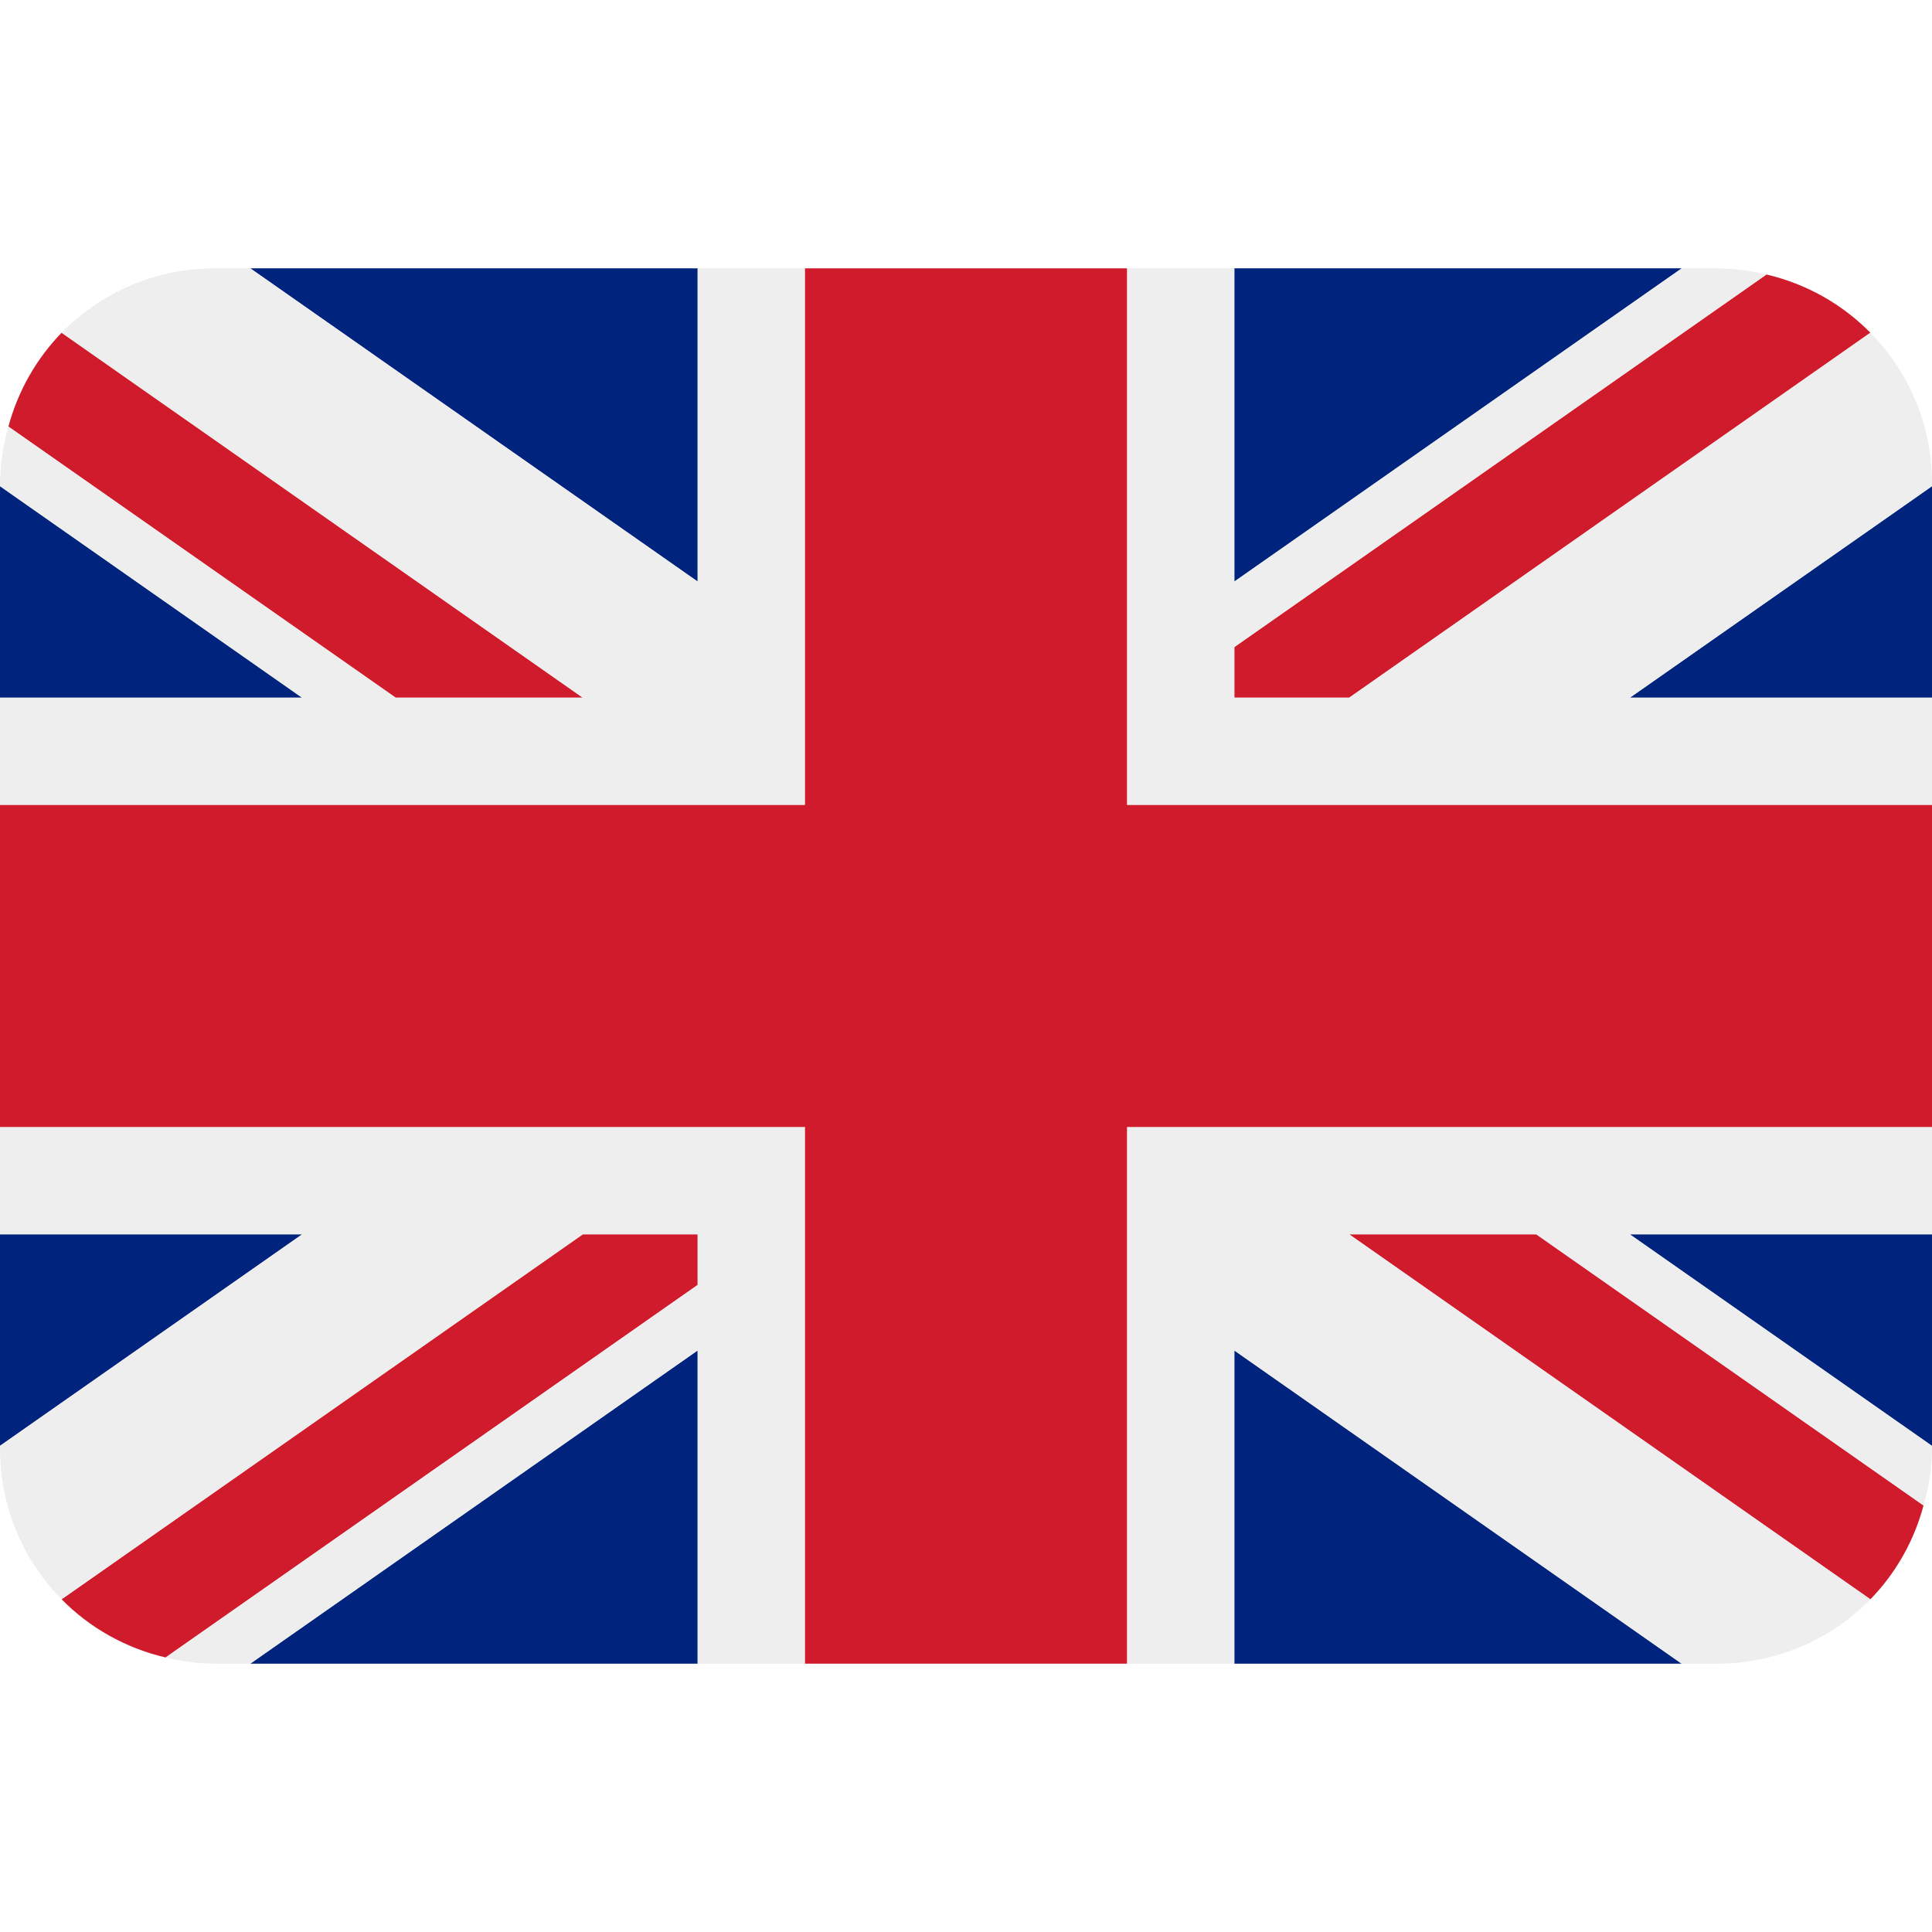
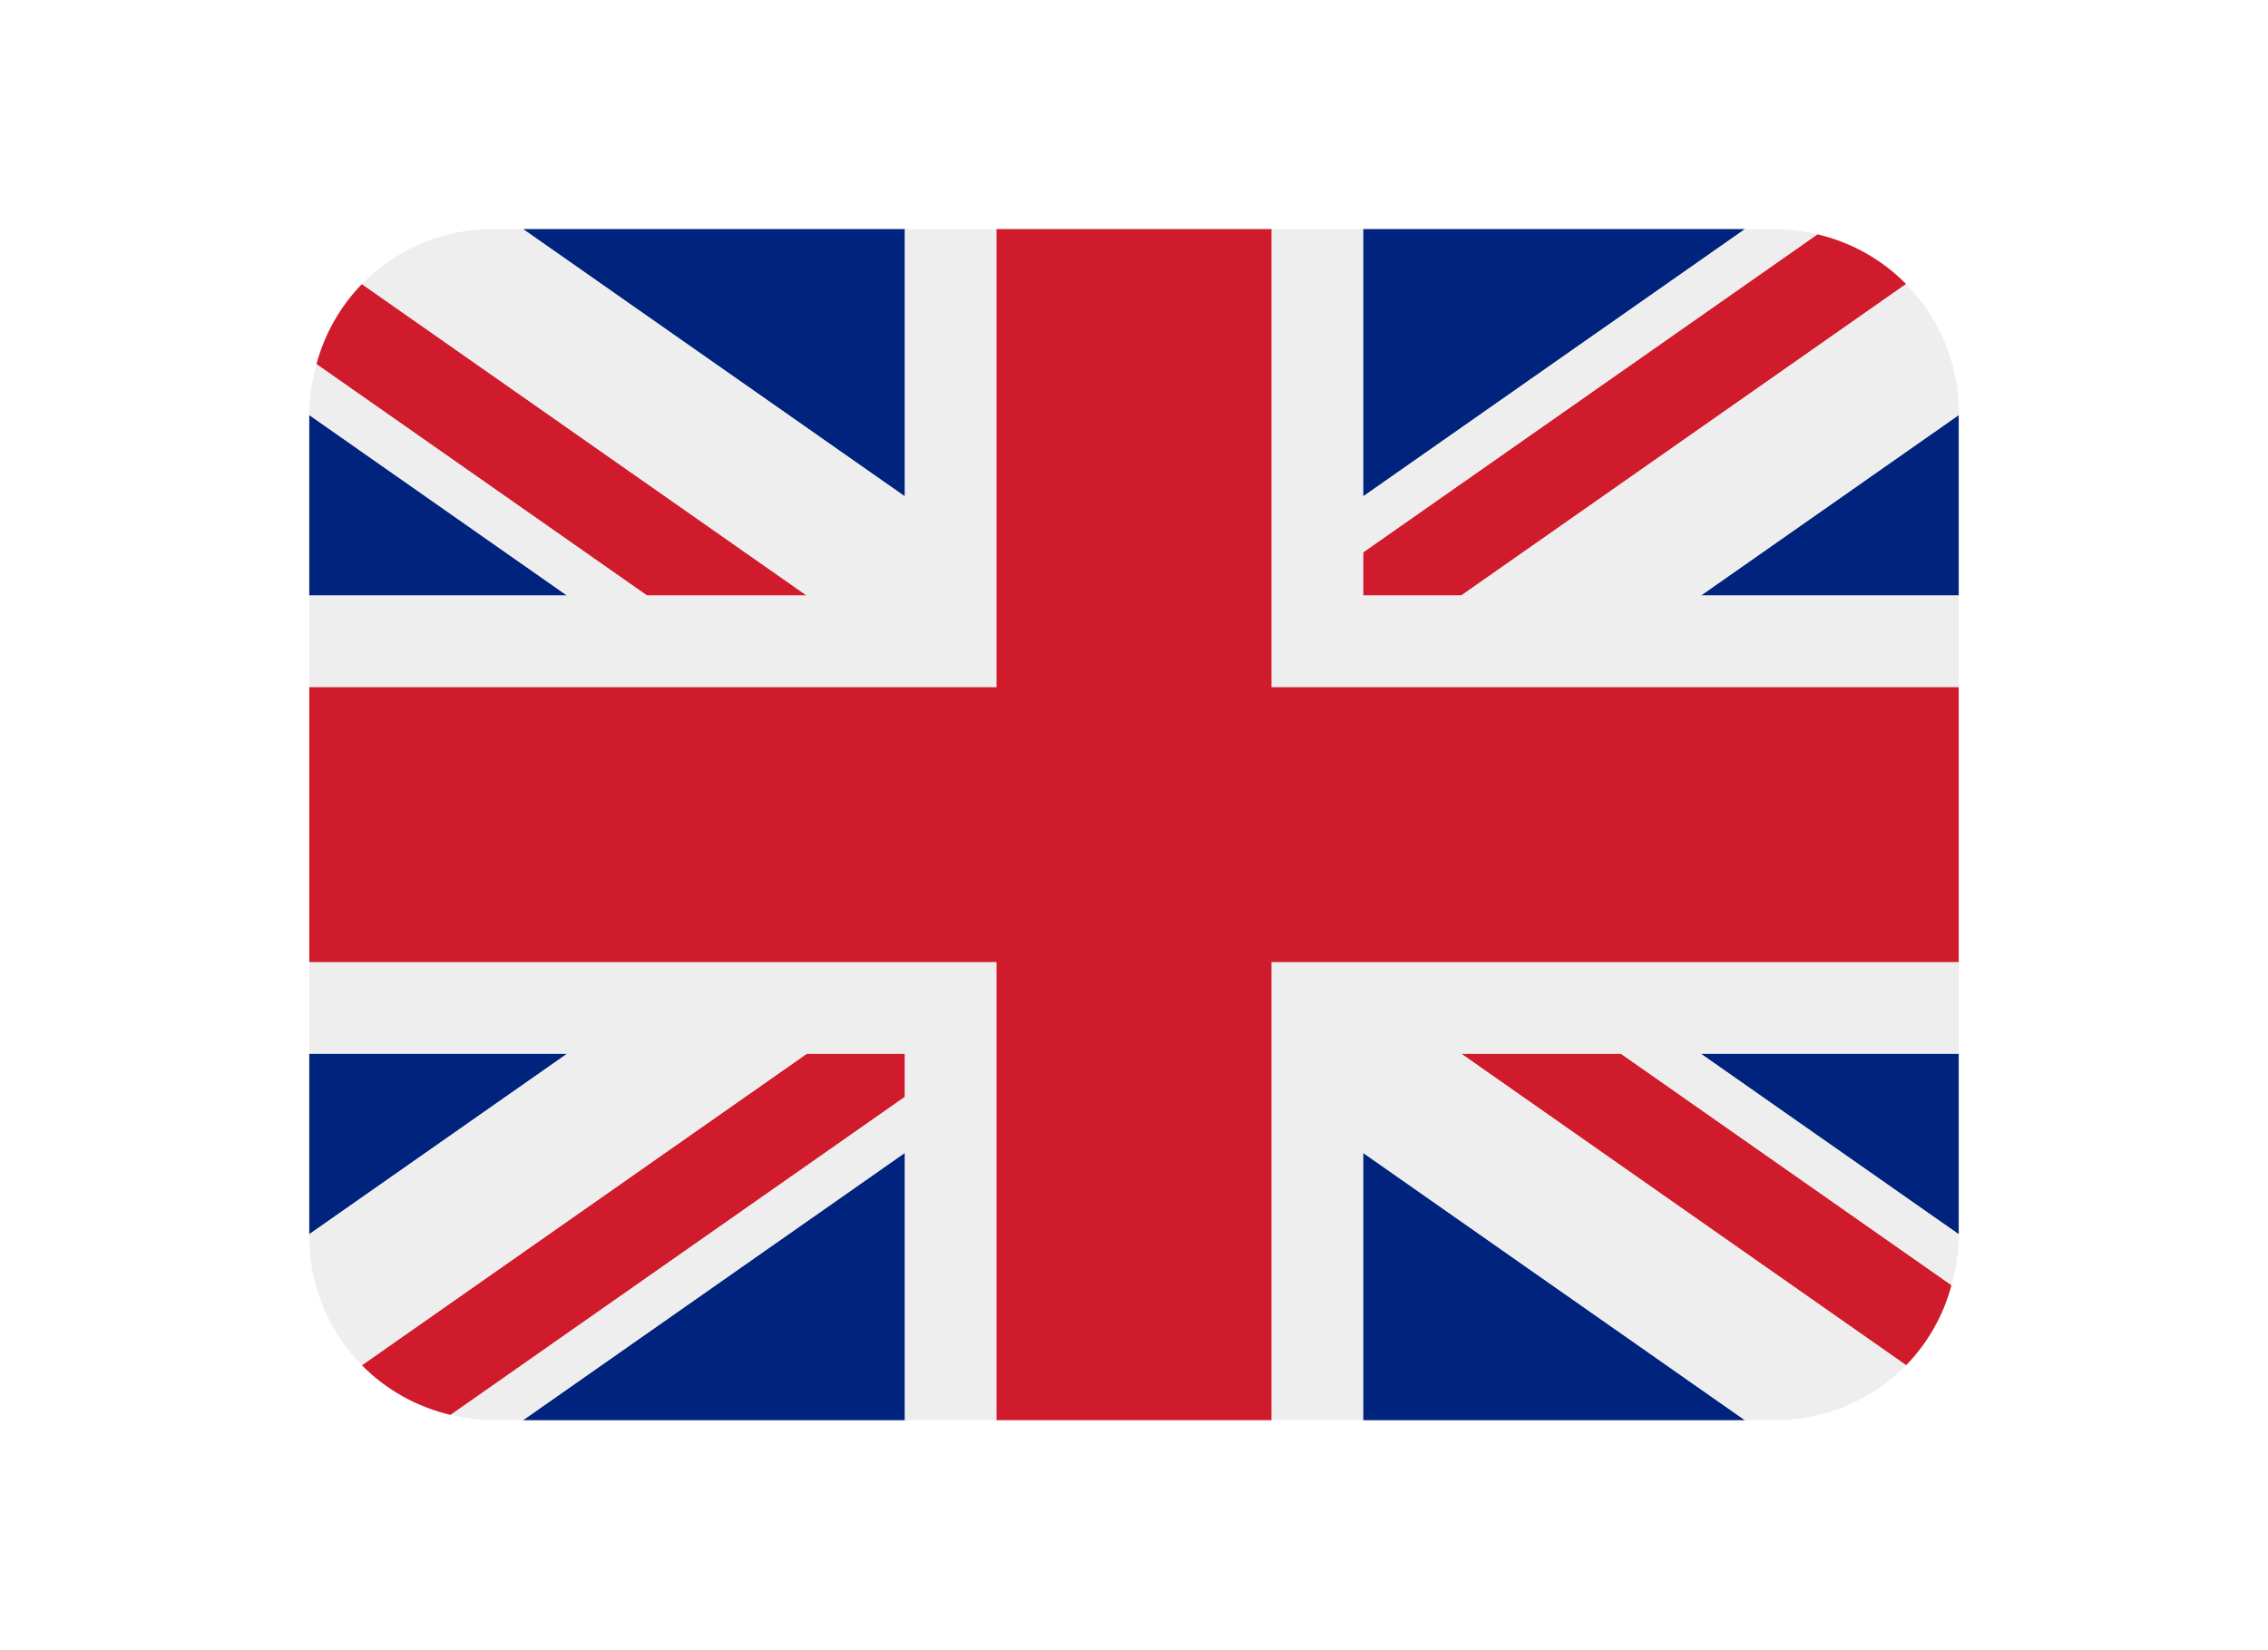
- <svg xmlns="http://www.w3.org/2000/svg" width="800px" height="800px" viewBox="0 0 36 36" aria-hidden="true" role="img" class="iconify iconify--twemoji" preserveAspectRatio="xMidYMid meet">
+ <svg xmlns="http://www.w3.org/2000/svg" width="22" height="16" viewBox="0 0 36 36" aria-hidden="true" role="img" class="iconify iconify--twemoji" preserveAspectRatio="xMidYMid meet">
  <path fill="#00247D" d="M0 9.059V13h5.628zM4.664 31H13v-5.837zM23 25.164V31h8.335zM0 23v3.941L5.63 23zM31.337 5H23v5.837zM36 26.942V23h-5.631zM36 13V9.059L30.371 13zM13 5H4.664L13 10.837z" />
  <path fill="#CF1B2B" d="M25.14 23l9.712 6.801a3.977 3.977 0 0 0 .99-1.749L28.627 23H25.14zM13 23h-2.141l-9.711 6.8c.521.53 1.189.909 1.938 1.085L13 23.943V23zm10-10h2.141l9.711-6.8a3.988 3.988 0 0 0-1.937-1.085L23 12.057V13zm-12.141 0L1.148 6.2a3.994 3.994 0 0 0-.991 1.749L7.372 13h3.487z" />
  <path fill="#EEE" d="M36 21H21v10h2v-5.836L31.335 31H32a3.99 3.99 0 0 0 2.852-1.199L25.14 23h3.487l7.215 5.052c.093-.337.158-.686.158-1.052v-.058L30.369 23H36v-2zM0 21v2h5.63L0 26.941V27c0 1.091.439 2.078 1.148 2.8l9.711-6.8H13v.943l-9.914 6.941c.294.07.598.116.914.116h.664L13 25.163V31h2V21H0zM36 9a3.983 3.983 0 0 0-1.148-2.8L25.141 13H23v-.943l9.915-6.942A4.001 4.001 0 0 0 32 5h-.663L23 10.837V5h-2v10h15v-2h-5.629L36 9.059V9zM13 5v5.837L4.664 5H4a3.985 3.985 0 0 0-2.852 1.2l9.711 6.8H7.372L.157 7.949A3.968 3.968 0 0 0 0 9v.059L5.628 13H0v2h15V5h-2z" />
  <path fill="#CF1B2B" d="M21 15V5h-6v10H0v6h15v10h6V21h15v-6z" />
</svg>
